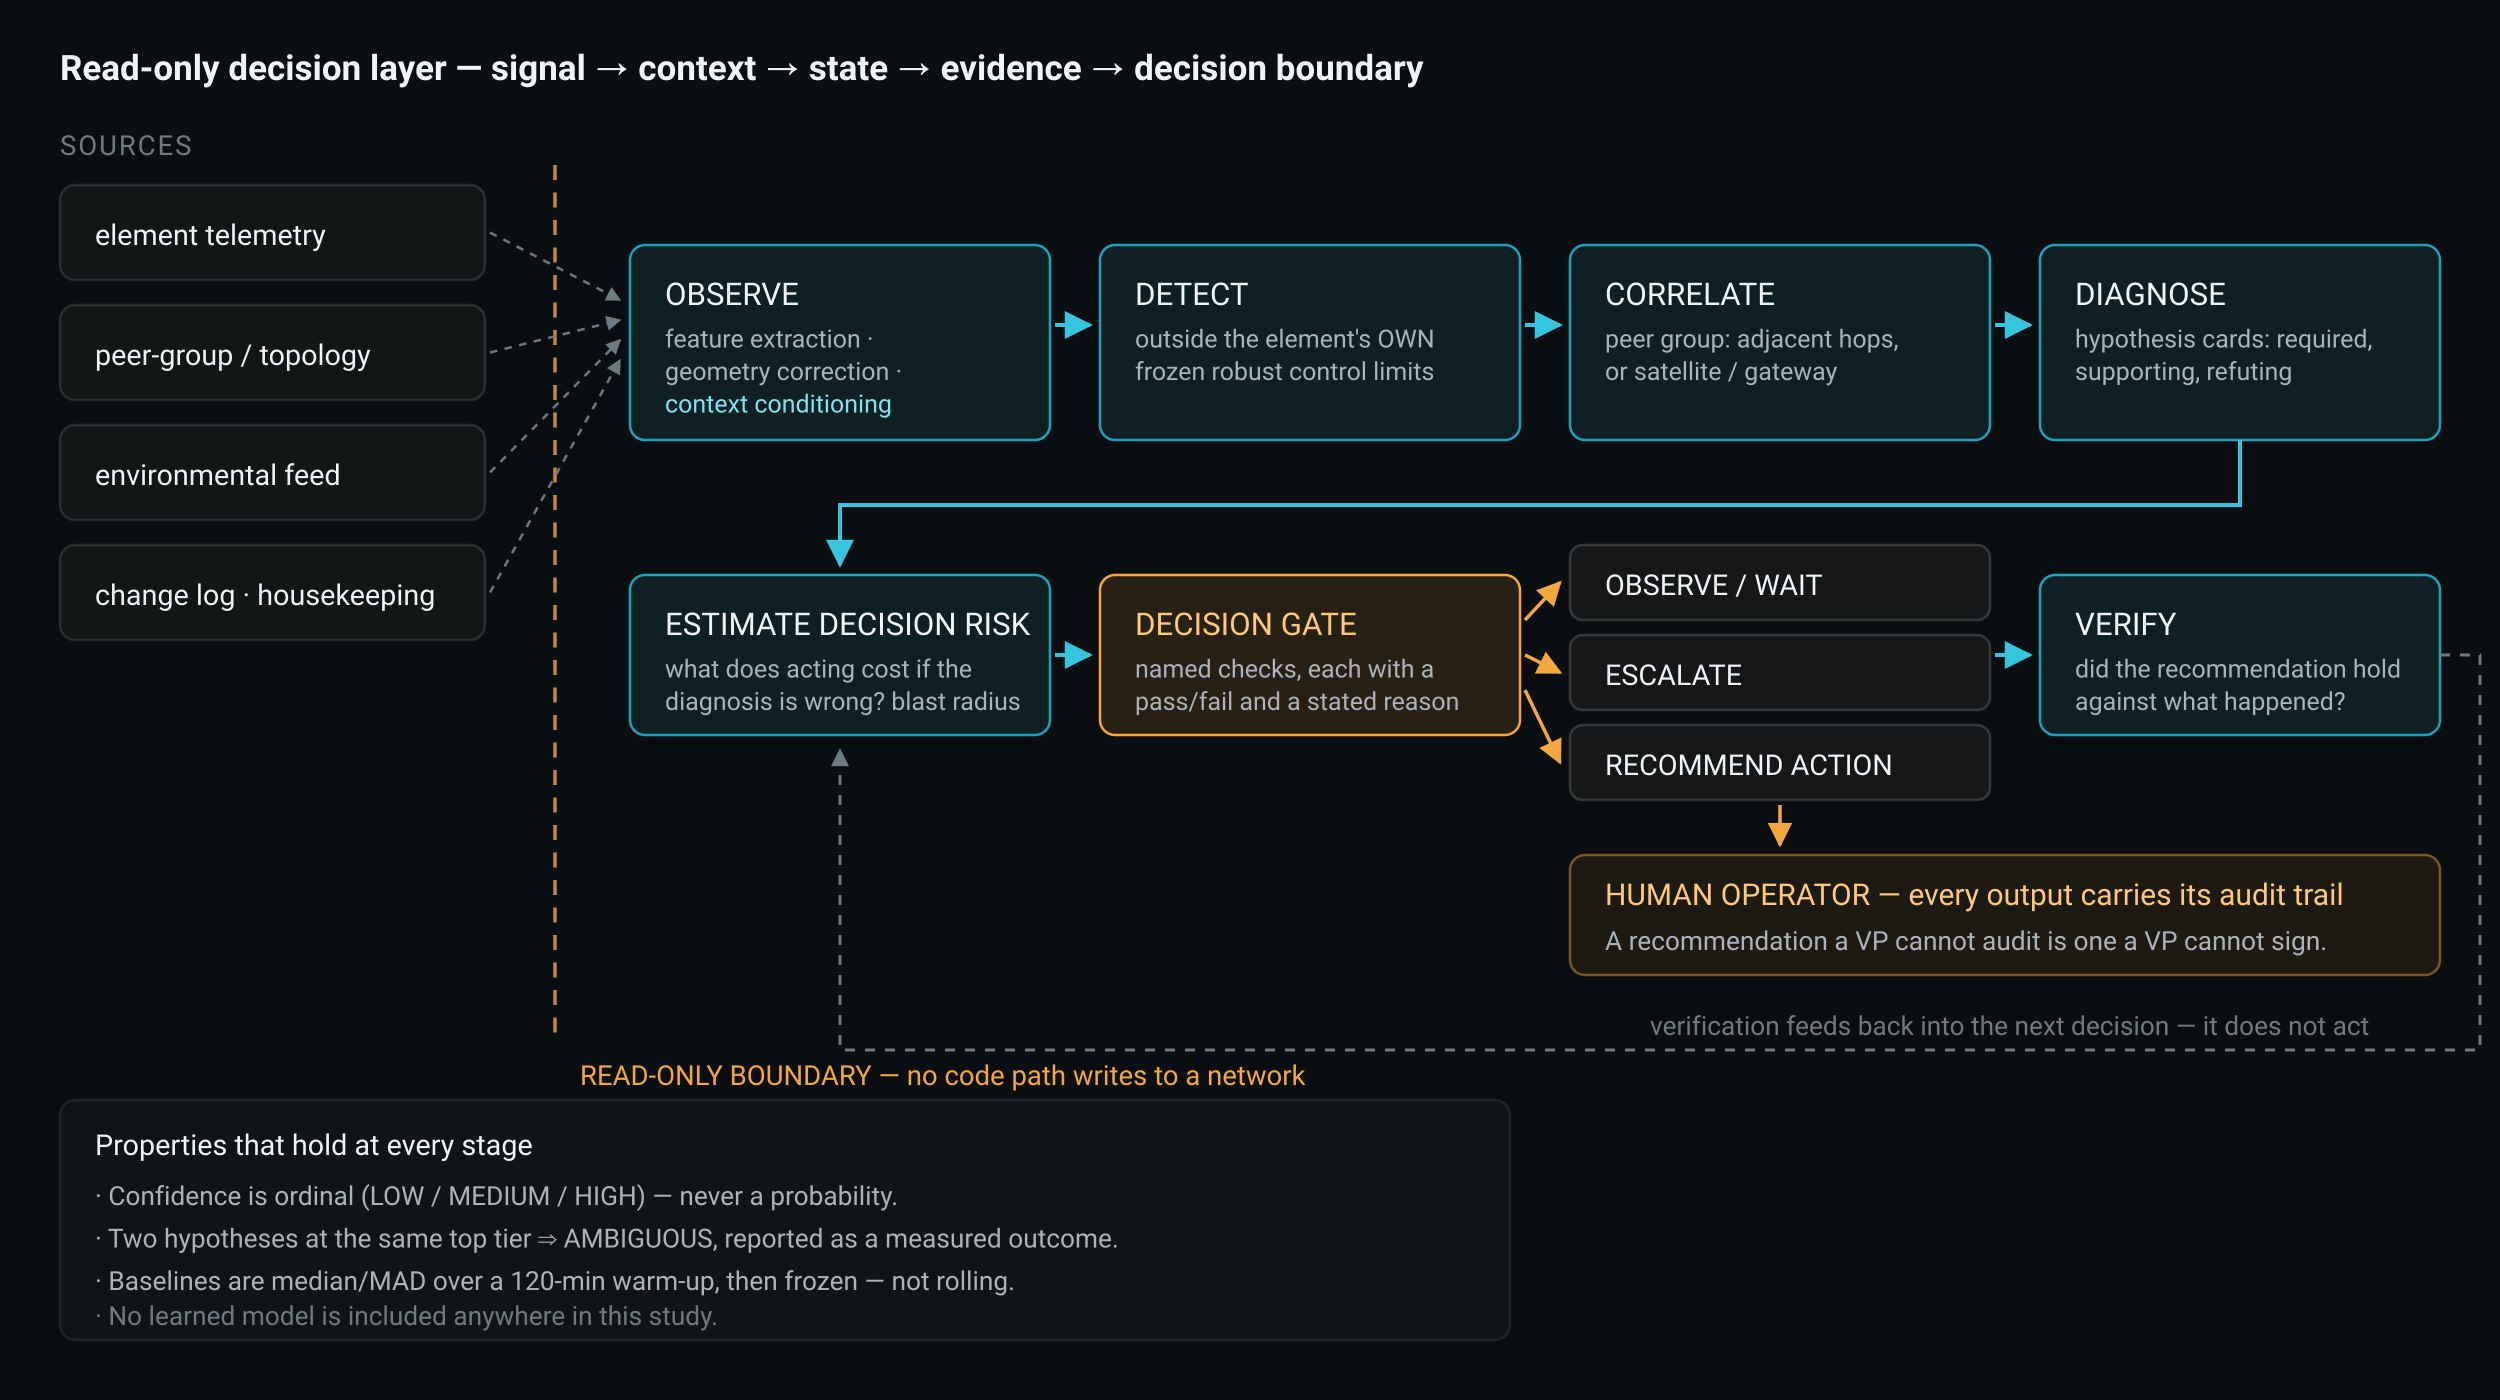
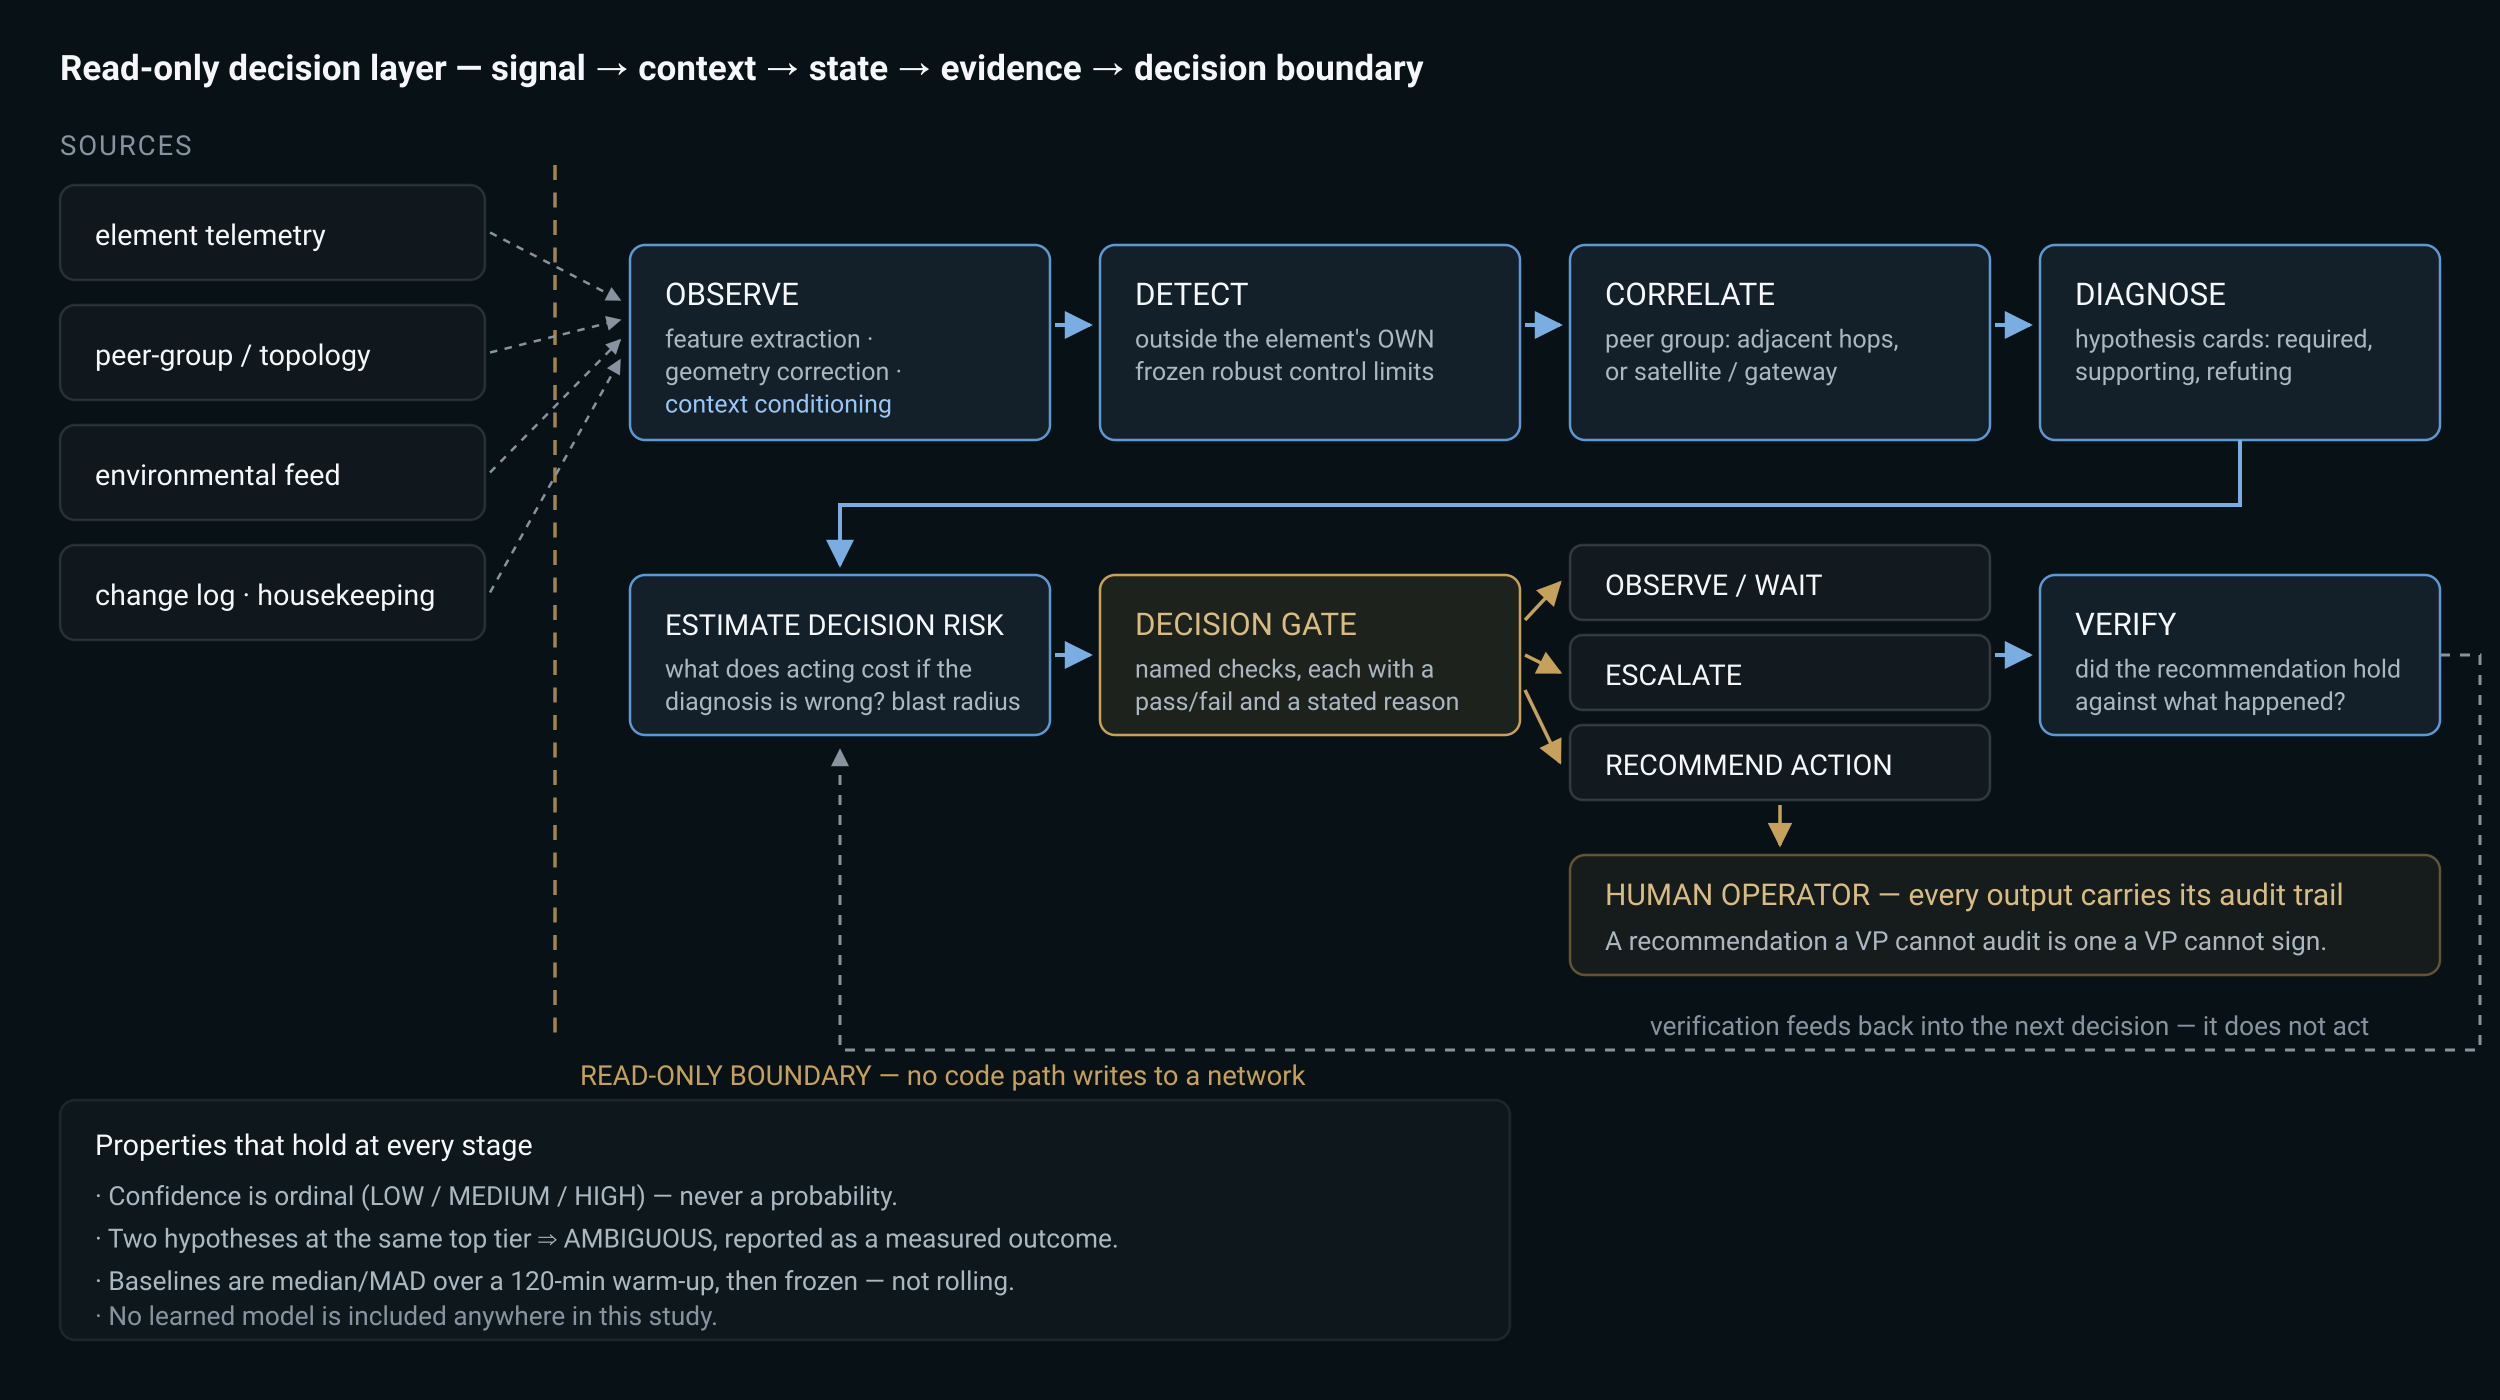
<svg xmlns="http://www.w3.org/2000/svg" viewBox="0 0 1000 560" width="1000" height="560" font-family="ui-sans-serif, -apple-system, 'Segoe UI', Roboto, Helvetica, Arial, sans-serif">
  <defs>
    <marker id="a5" viewBox="0 0 10 10" refX="9" refY="5" markerWidth="7" markerHeight="7" orient="auto-start-reverse">
-       <path d="M0,0 L10,5 L0,10 z" fill="#35c6de" />
+       <path d="M0,0 L10,5 L0,10 z" fill="#7AAEE3" />
    </marker>
    <marker id="a5g" viewBox="0 0 10 10" refX="9" refY="5" markerWidth="6" markerHeight="6" orient="auto-start-reverse">
-       <path d="M0,0 L10,5 L0,10 z" fill="#6e7a82" />
+       <path d="M0,0 L10,5 L0,10 z" fill="#8794A0" />
    </marker>
    <marker id="a5a" viewBox="0 0 10 10" refX="9" refY="5" markerWidth="7" markerHeight="7" orient="auto-start-reverse">
-       <path d="M0,0 L10,5 L0,10 z" fill="#f2a83c" />
+       <path d="M0,0 L10,5 L0,10 z" fill="#C6A15B" />
    </marker>
  </defs>
-   <rect width="1000" height="560" fill="#0b0e10" />
-   <text x="24" y="32" font-size="14" fill="#f2f5f7" font-weight="600">Read-only decision layer — signal → context → state → evidence → decision boundary</text>
-   <text x="24" y="62" font-size="11" fill="#6e7a82" letter-spacing="0.07em">SOURCES</text>
+   <rect width="1000" height="560" fill="#081116" />
+   <text x="24" y="32" font-size="14" fill="#F5F7FA" font-weight="600">Read-only decision layer — signal → context → state → evidence → decision boundary</text>
+   <text x="24" y="62" font-size="11" fill="#8794A0" letter-spacing="0.07em">SOURCES</text>
  <g fill="rgba(255,255,255,0.035)" stroke="rgba(255,255,255,0.12)">
    <rect x="24" y="74" width="170" height="38" rx="6" />
    <rect x="24" y="122" width="170" height="38" rx="6" />
    <rect x="24" y="170" width="170" height="38" rx="6" />
    <rect x="24" y="218" width="170" height="38" rx="6" />
  </g>
-   <g font-size="11.5" fill="#f2f5f7">
+   <g font-size="11.5" fill="#F5F7FA">
    <text x="38" y="98">element telemetry</text>
    <text x="38" y="146">peer-group / topology</text>
    <text x="38" y="194">environmental feed</text>
    <text x="38" y="242">change log · housekeeping</text>
  </g>
-   <line x1="222" y1="66" x2="222" y2="416" stroke="#f2a83c" stroke-width="1.4" stroke-dasharray="6 5" opacity="0.8" />
-   <text x="232" y="434" font-size="11" fill="#f2a83c">READ-ONLY BOUNDARY — no code path writes to a network</text>
-   <g stroke="#6e7a82" stroke-width="1" stroke-dasharray="3 3" marker-end="url(#a5g)">
+   <line x1="222" y1="66" x2="222" y2="416" stroke="#C6A15B" stroke-width="1.4" stroke-dasharray="6 5" opacity="0.8" />
+   <text x="232" y="434" font-size="11" fill="#C6A15B">READ-ONLY BOUNDARY — no code path writes to a network</text>
+   <g stroke="#8794A0" stroke-width="1" stroke-dasharray="3 3" marker-end="url(#a5g)">
    <line x1="196" y1="93" x2="248" y2="120" />
    <line x1="196" y1="141" x2="248" y2="128" />
    <line x1="196" y1="189" x2="248" y2="136" />
    <line x1="196" y1="237" x2="248" y2="144" />
  </g>
-   <g fill="rgba(53,198,222,0.10)" stroke="#1ba3bd">
+   <g fill="rgba(122,174,227,0.10)" stroke="#5F98D1">
    <rect x="252" y="98" width="168" height="78" rx="6" />
    <rect x="440" y="98" width="168" height="78" rx="6" />
    <rect x="628" y="98" width="168" height="78" rx="6" />
    <rect x="816" y="98" width="160" height="78" rx="6" />
  </g>
-   <g font-size="12.5" fill="#f2f5f7">
+   <g font-size="12.5" fill="#F5F7FA">
    <text x="266" y="122">OBSERVE</text>
    <text x="454" y="122">DETECT</text>
    <text x="642" y="122">CORRELATE</text>
    <text x="830" y="122">DIAGNOSE</text>
  </g>
-   <g font-size="10" fill="#a9b4bc">
+   <g font-size="10" fill="#AAB8C2">
    <text x="266" y="139">feature extraction ·</text>
    <text x="266" y="152">geometry correction ·</text>
    <text x="454" y="139">outside the element's OWN</text>
    <text x="454" y="152">frozen robust control limits</text>
    <text x="642" y="139">peer group: adjacent hops,</text>
    <text x="642" y="152">or satellite / gateway</text>
    <text x="830" y="139">hypothesis cards: required,</text>
    <text x="830" y="152">supporting, refuting</text>
  </g>
-   <text x="266" y="165" font-size="10" fill="#7fe3f0">context conditioning</text>
-   <g stroke="#35c6de" stroke-width="1.6" marker-end="url(#a5)">
+   <text x="266" y="165" font-size="10" fill="#99C6F3">context conditioning</text>
+   <g stroke="#7AAEE3" stroke-width="1.6" marker-end="url(#a5)">
    <line x1="422" y1="130" x2="436" y2="130" />
    <line x1="610" y1="130" x2="624" y2="130" />
    <line x1="798" y1="130" x2="812" y2="130" />
  </g>
-   <path d="M896 176 L896 202 L336 202 L336 226" fill="none" stroke="#35c6de" stroke-width="1.6" marker-end="url(#a5)" />
-   <g fill="rgba(53,198,222,0.10)" stroke="#1ba3bd">
+   <path d="M896 176 L896 202 L336 202 L336 226" fill="none" stroke="#7AAEE3" stroke-width="1.6" marker-end="url(#a5)" />
+   <g fill="rgba(122,174,227,0.10)" stroke="#5F98D1">
    <rect x="252" y="230" width="168" height="64" rx="6" />
  </g>
-   <rect x="440" y="230" width="168" height="64" rx="6" fill="rgba(242,168,60,0.12)" stroke="#f2a83c" />
-   <g fill="rgba(53,198,222,0.10)" stroke="#1ba3bd">
+   <rect x="440" y="230" width="168" height="64" rx="6" fill="rgba(198,161,91,0.12)" stroke="#C6A15B" />
+   <g fill="rgba(122,174,227,0.10)" stroke="#5F98D1">
    <rect x="816" y="230" width="160" height="64" rx="6" />
  </g>
-   <g font-size="12.5" fill="#f2f5f7">
-     <text x="266" y="254">ESTIMATE DECISION RISK</text>
-     <text x="454" y="254" fill="#ffc978">DECISION GATE</text>
+   <g font-size="12.5" fill="#F5F7FA">
+     <text x="266" y="254" font-size="11.6">ESTIMATE DECISION RISK</text>
+     <text x="454" y="254" fill="#D8BC84">DECISION GATE</text>
    <text x="830" y="254">VERIFY</text>
  </g>
-   <g font-size="10" fill="#a9b4bc">
+   <g font-size="10" fill="#AAB8C2">
    <text x="266" y="271">what does acting cost if the</text>
    <text x="266" y="284">diagnosis is wrong? blast radius</text>
    <text x="454" y="271">named checks, each with a</text>
    <text x="454" y="284">pass/fail and a stated reason</text>
    <text x="830" y="271">did the recommendation hold</text>
    <text x="830" y="284">against what happened?</text>
  </g>
-   <g stroke="#35c6de" stroke-width="1.6" marker-end="url(#a5)">
+   <g stroke="#7AAEE3" stroke-width="1.6" marker-end="url(#a5)">
    <line x1="422" y1="262" x2="436" y2="262" />
  </g>
  <g fill="rgba(255,255,255,0.04)" stroke="rgba(255,255,255,0.16)">
    <rect x="628" y="218" width="168" height="30" rx="5" />
    <rect x="628" y="254" width="168" height="30" rx="5" />
    <rect x="628" y="290" width="168" height="30" rx="5" />
  </g>
-   <g font-size="11.5" fill="#f2f5f7">
+   <g font-size="11.5" fill="#F5F7FA">
    <text x="642" y="238">OBSERVE / WAIT</text>
    <text x="642" y="274">ESCALATE</text>
    <text x="642" y="310">RECOMMEND ACTION</text>
  </g>
-   <g stroke="#f2a83c" stroke-width="1.4" marker-end="url(#a5a)">
+   <g stroke="#C6A15B" stroke-width="1.4" marker-end="url(#a5a)">
    <line x1="610" y1="248" x2="624" y2="233" />
    <line x1="610" y1="262" x2="624" y2="269" />
    <line x1="610" y1="276" x2="624" y2="305" />
  </g>
-   <line x1="798" y1="262" x2="812" y2="262" stroke="#35c6de" stroke-width="1.6" marker-end="url(#a5)" />
-   <rect x="628" y="342" width="348" height="48" rx="6" fill="rgba(242,168,60,0.08)" stroke="rgba(242,168,60,0.45)" />
-   <text x="642" y="362" font-size="12" fill="#ffc978">HUMAN OPERATOR — every output carries its audit trail</text>
-   <text x="642" y="380" font-size="10.5" fill="#a9b4bc">A recommendation a VP cannot audit is one a VP cannot sign.</text>
-   <line x1="712" y1="322" x2="712" y2="338" stroke="#f2a83c" stroke-width="1.4" marker-end="url(#a5a)" />
-   <path d="M976 262 L992 262 L992 420 L336 420 L336 300" fill="none" stroke="#6e7a82" stroke-width="1.2" stroke-dasharray="4 4" marker-end="url(#a5g)" />
-   <text x="660" y="414" font-size="10.5" fill="#6e7a82">verification feeds back into the next decision — it does not act</text>
+   <line x1="798" y1="262" x2="812" y2="262" stroke="#7AAEE3" stroke-width="1.6" marker-end="url(#a5)" />
+   <rect x="628" y="342" width="348" height="48" rx="6" fill="rgba(198,161,91,0.08)" stroke="rgba(198,161,91,0.45)" />
+   <text x="642" y="362" font-size="12" fill="#D8BC84">HUMAN OPERATOR — every output carries its audit trail</text>
+   <text x="642" y="380" font-size="10.5" fill="#AAB8C2">A recommendation a VP cannot audit is one a VP cannot sign.</text>
+   <line x1="712" y1="322" x2="712" y2="338" stroke="#C6A15B" stroke-width="1.4" marker-end="url(#a5a)" />
+   <path d="M976 262 L992 262 L992 420 L336 420 L336 300" fill="none" stroke="#8794A0" stroke-width="1.2" stroke-dasharray="4 4" marker-end="url(#a5g)" />
+   <text x="660" y="414" font-size="10.5" fill="#8794A0">verification feeds back into the next decision — it does not act</text>
  <rect x="24" y="440" width="580" height="96" rx="6" fill="rgba(255,255,255,0.025)" stroke="rgba(255,255,255,0.08)" />
-   <text x="38" y="462" font-size="11.5" fill="#f2f5f7">Properties that hold at every stage</text>
-   <g font-size="10.5" fill="#a9b4bc">
+   <text x="38" y="462" font-size="11.5" fill="#F5F7FA">Properties that hold at every stage</text>
+   <g font-size="10.5" fill="#AAB8C2">
    <text x="38" y="482">· Confidence is ordinal (LOW / MEDIUM / HIGH) — never a probability.</text>
    <text x="38" y="499">· Two hypotheses at the same top tier ⇒ AMBIGUOUS, reported as a measured outcome.</text>
    <text x="38" y="516">· Baselines are median/MAD over a 120-min warm-up, then frozen — not rolling.</text>
-     <text x="38" y="530" fill="#6e7a82">· No learned model is included anywhere in this study.</text>
+     <text x="38" y="530" fill="#8794A0">· No learned model is included anywhere in this study.</text>
  </g>
</svg>
